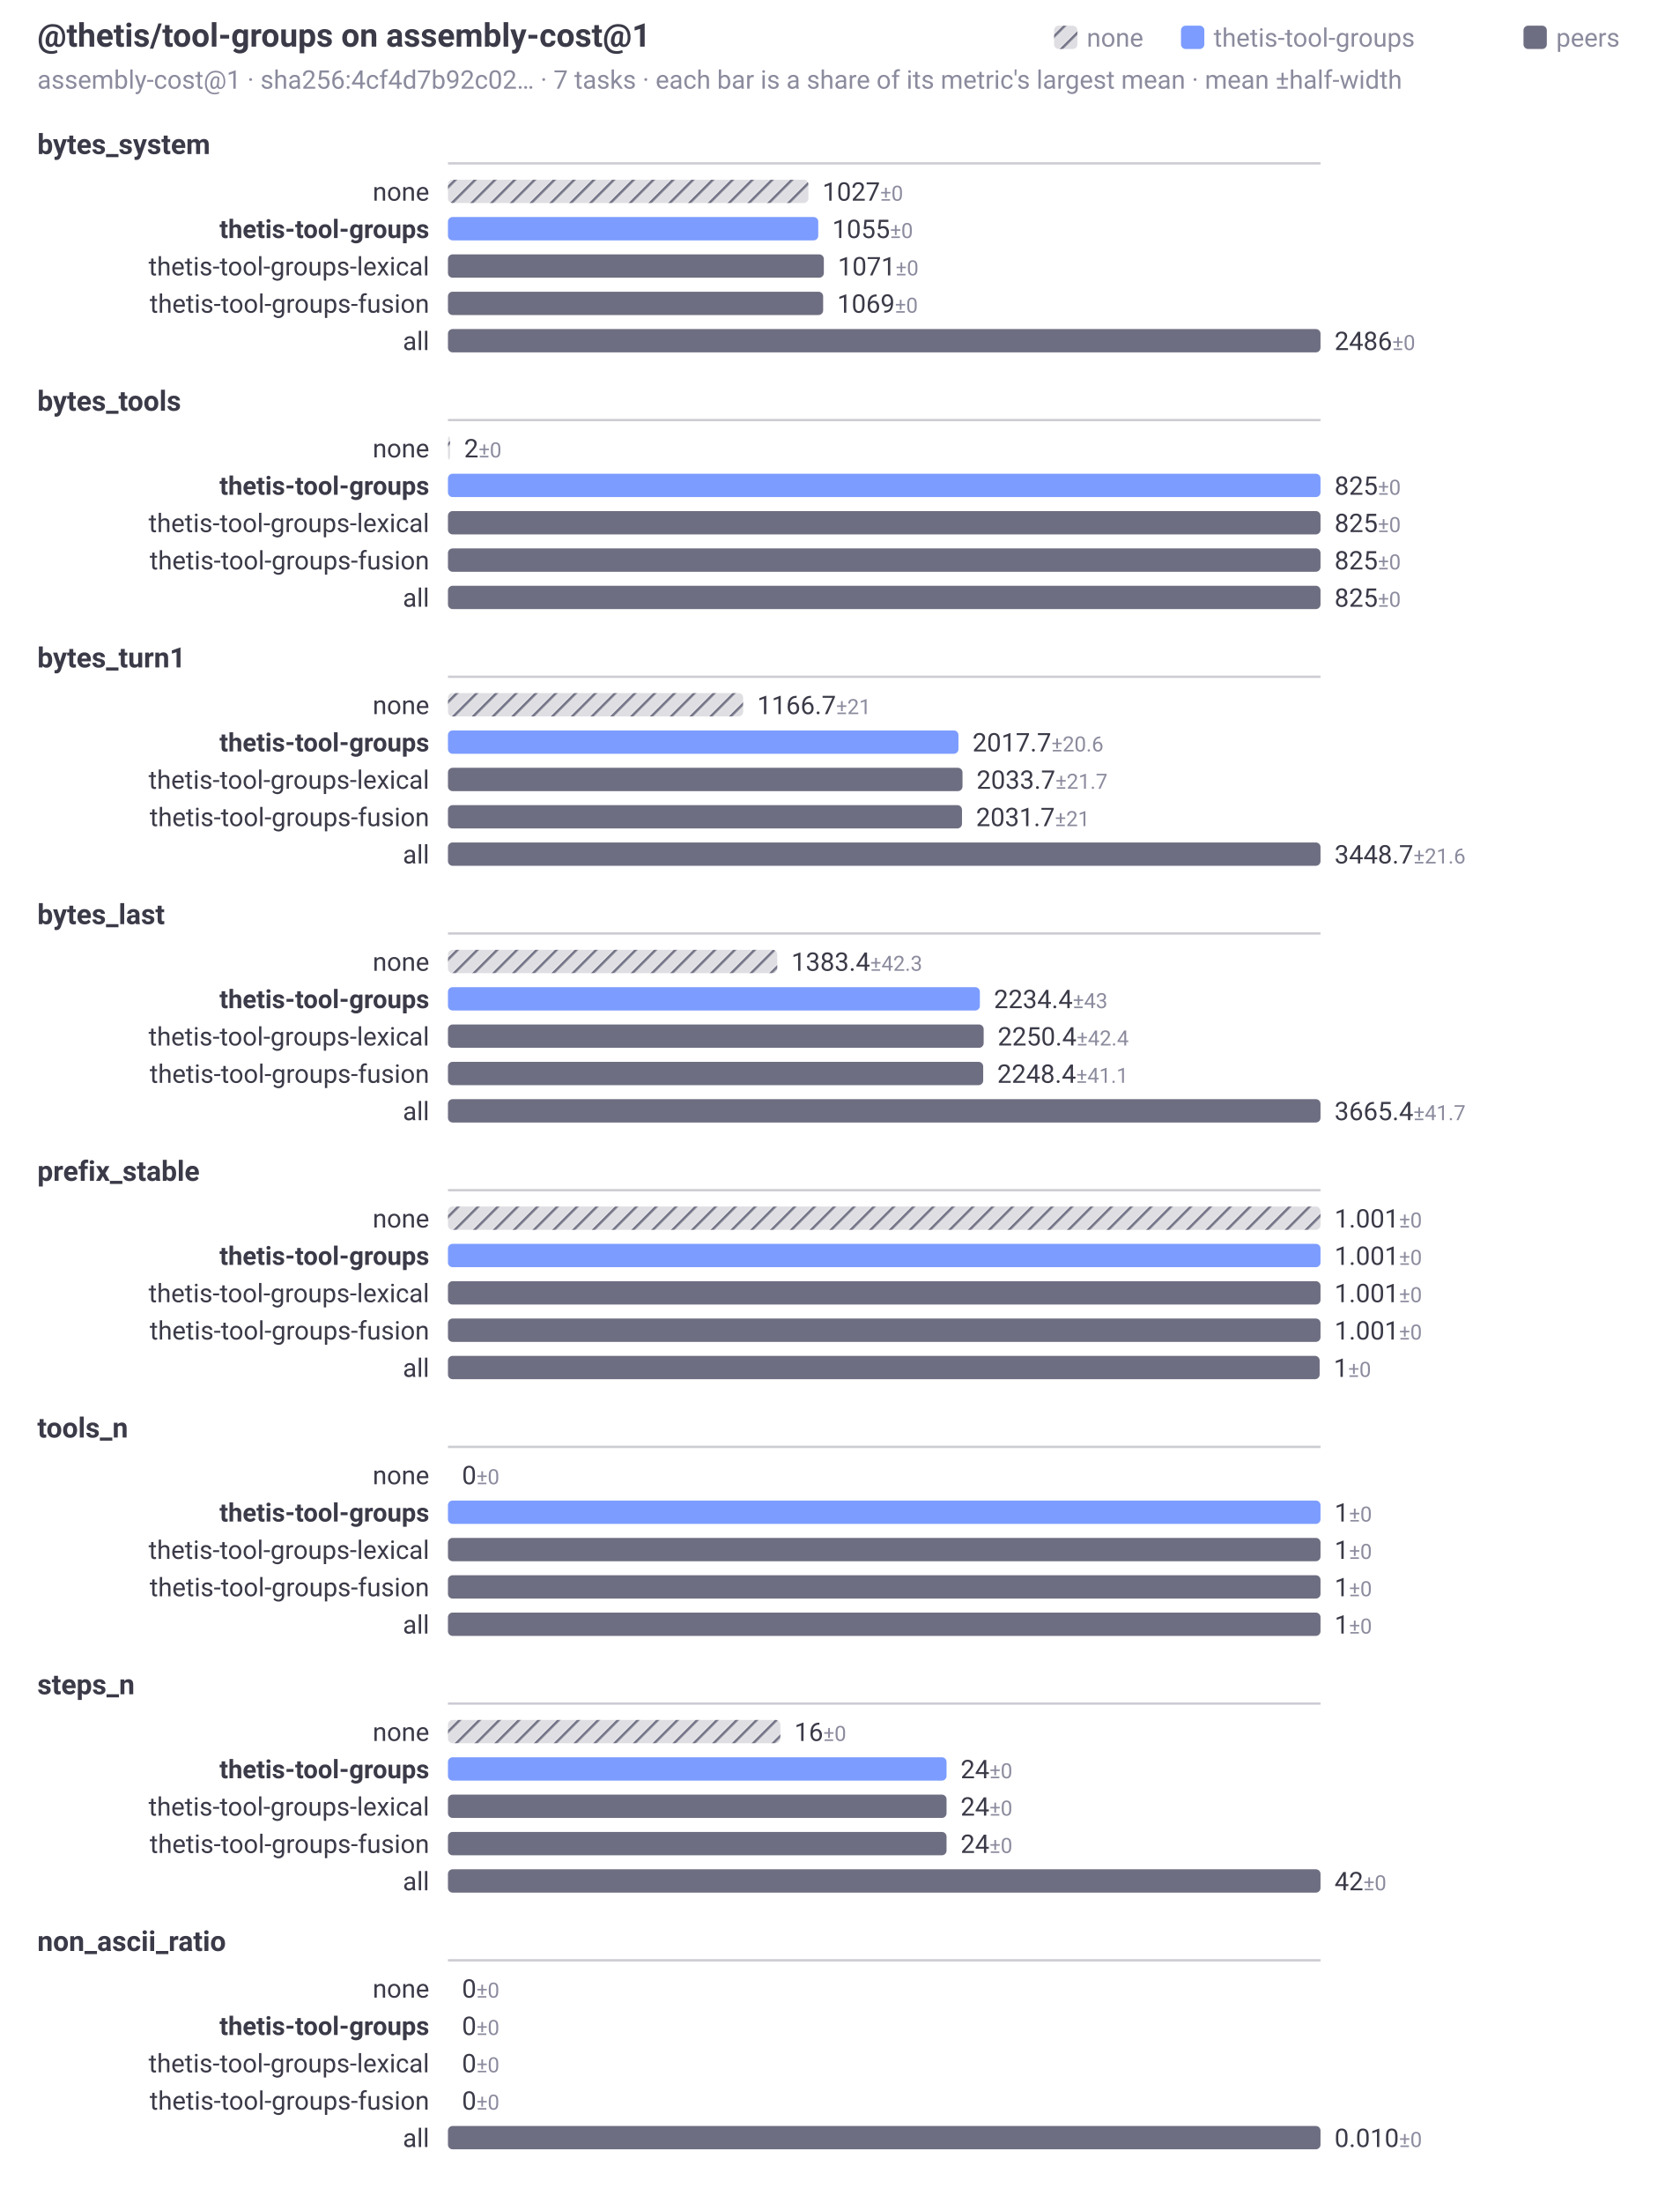
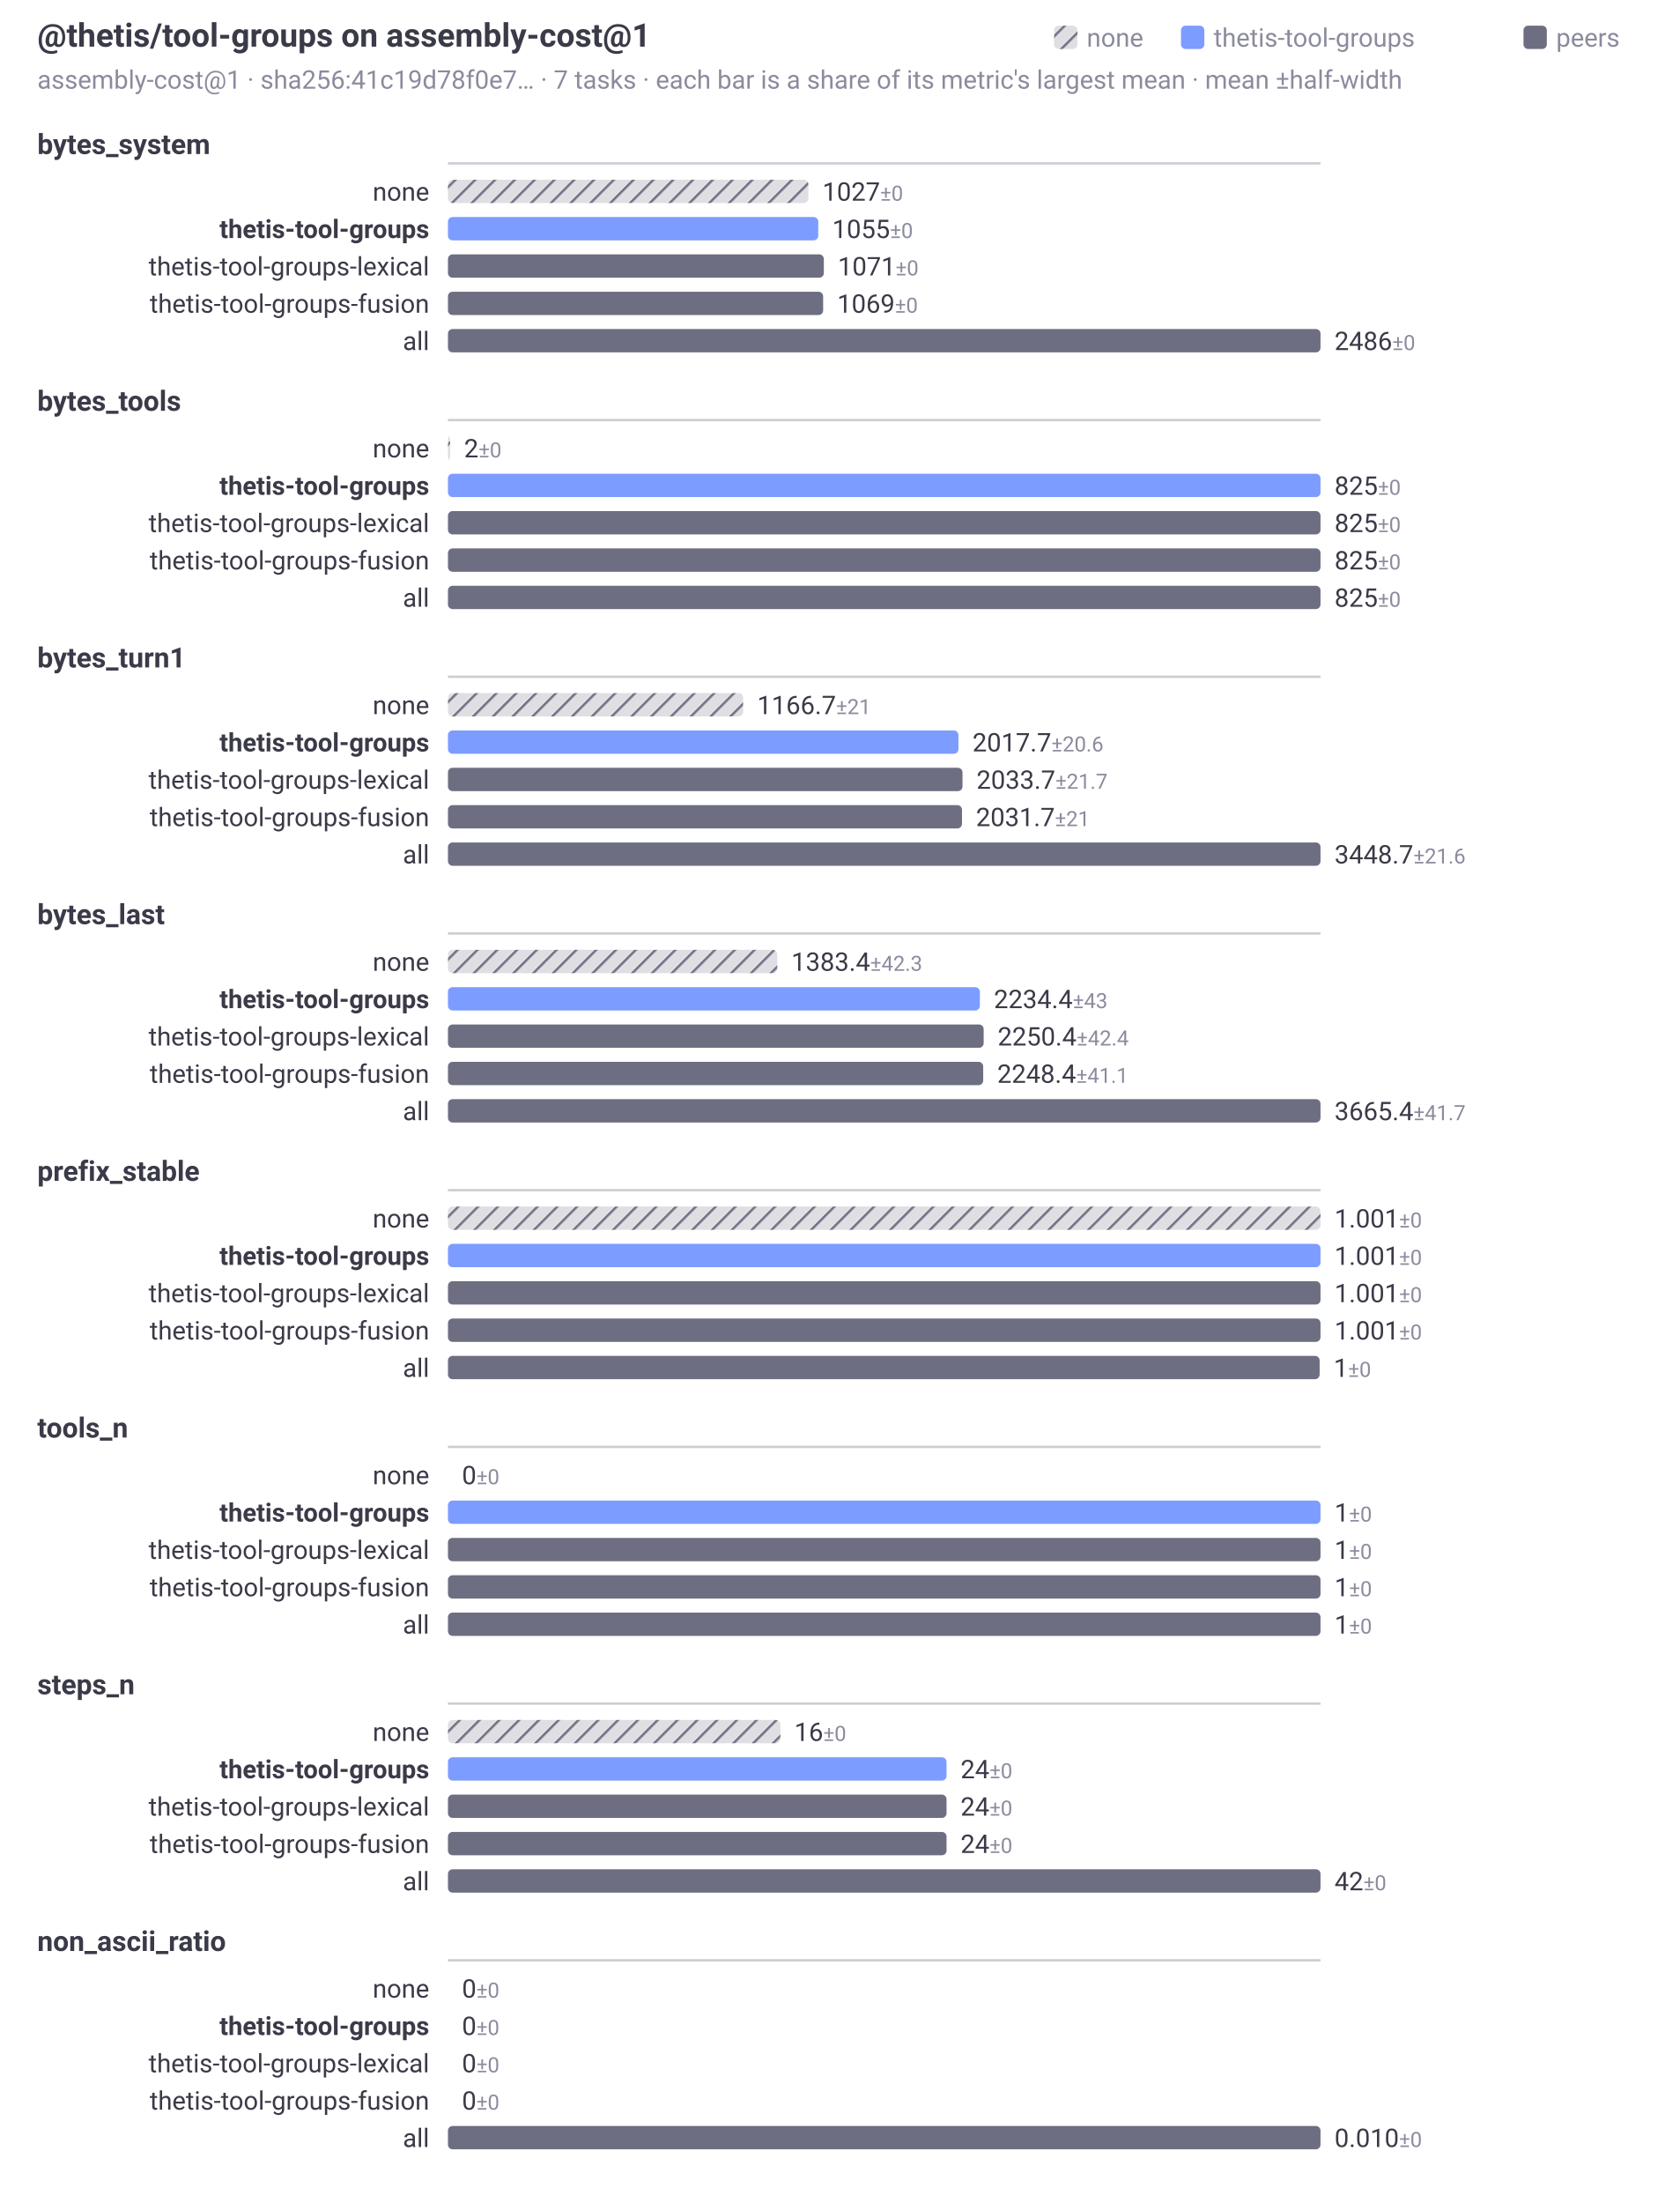
<svg xmlns="http://www.w3.org/2000/svg" width="720" height="944" viewBox="0 0 720 944" role="img" aria-labelledby="t d" font-family="system-ui, -apple-system, Segoe UI, Roboto, sans-serif">
  <style>.t{fill:#3a3a48}.f{fill:#8b8b9e}@media (prefers-color-scheme:dark){.t{fill:#d2d2dc}.f{fill:#9a9aae}}</style>
  <defs>
    <pattern id="hatch" width="6" height="6" patternUnits="userSpaceOnUse" patternTransform="rotate(45)">
      <rect width="6" height="6" fill="#6e6e82" fill-opacity="0.22" />
      <line x1="0" y1="0" x2="0" y2="6" stroke="#6e6e82" stroke-width="2" />
    </pattern>
  </defs>
  <text class="t" x="16" y="20" font-size="14" font-weight="600">@thetis/tool-groups on assembly-cost@1</text>
-   <text class="f" x="16" y="38" font-size="11">assembly-cost@1 · sha256:4cf4d7b92c02… · 7 tasks · each bar is a share of its metric's largest mean · mean ±half-width</text>
+   <text class="f" x="16" y="38" font-size="11">assembly-cost@1 · sha256:41c19d78f0e7… · 7 tasks · each bar is a share of its metric's largest mean · mean ±half-width</text>
  <rect x="653" y="11" width="10" height="10" rx="2" fill="#6e6e82" />
  <text class="f" x="667" y="20" font-size="11">peers</text>
  <rect x="506.2" y="11" width="10" height="10" rx="2" fill="#7c9cff" />
  <text class="f" x="520.2" y="20" font-size="11">thetis-tool-groups</text>
  <rect x="451.8" y="11" width="10" height="10" rx="2" fill="url(#hatch)" />
  <text class="f" x="465.8" y="20" font-size="11">none</text>
  <text class="t" x="16" y="66" font-size="12" font-weight="600">bytes_system</text>
  <line x1="192" y1="70" x2="566" y2="70" stroke="#6e6e82" stroke-opacity="0.35" stroke-width="1" />
  <text class="t" x="184" y="86" font-size="11" text-anchor="end">none</text>
  <rect x="192" y="77" width="154.5" height="10" rx="2" fill="url(#hatch)" />
  <text class="t" x="352.5" y="86" font-size="11">1027<tspan class="f" font-size="9"> ±0</tspan>
  </text>
  <text class="t" x="184" y="102" font-size="11" text-anchor="end" font-weight="600">thetis-tool-groups</text>
  <rect x="192" y="93" width="158.72" height="10" rx="2" fill="#7c9cff" />
  <text class="t" x="356.72" y="102" font-size="11">1055<tspan class="f" font-size="9"> ±0</tspan>
  </text>
  <text class="t" x="184" y="118" font-size="11" text-anchor="end">thetis-tool-groups-lexical</text>
  <rect x="192" y="109" width="161.12" height="10" rx="2" fill="#6e6e82" />
  <text class="t" x="359.12" y="118" font-size="11">1071<tspan class="f" font-size="9"> ±0</tspan>
  </text>
  <text class="t" x="184" y="134" font-size="11" text-anchor="end">thetis-tool-groups-fusion</text>
  <rect x="192" y="125" width="160.82" height="10" rx="2" fill="#6e6e82" />
  <text class="t" x="358.82" y="134" font-size="11">1069<tspan class="f" font-size="9"> ±0</tspan>
  </text>
  <text class="t" x="184" y="150" font-size="11" text-anchor="end">all</text>
  <rect x="192" y="141" width="374" height="10" rx="2" fill="#6e6e82" />
  <text class="t" x="572" y="150" font-size="11">2486<tspan class="f" font-size="9"> ±0</tspan>
  </text>
  <text class="t" x="16" y="176" font-size="12" font-weight="600">bytes_tools</text>
  <line x1="192" y1="180" x2="566" y2="180" stroke="#6e6e82" stroke-opacity="0.35" stroke-width="1" />
  <text class="t" x="184" y="196" font-size="11" text-anchor="end">none</text>
  <rect x="192" y="187" width="0.91" height="10" rx="2" fill="url(#hatch)" />
  <text class="t" x="198.91" y="196" font-size="11">2<tspan class="f" font-size="9"> ±0</tspan>
  </text>
  <text class="t" x="184" y="212" font-size="11" text-anchor="end" font-weight="600">thetis-tool-groups</text>
  <rect x="192" y="203" width="374" height="10" rx="2" fill="#7c9cff" />
  <text class="t" x="572" y="212" font-size="11">825<tspan class="f" font-size="9"> ±0</tspan>
  </text>
  <text class="t" x="184" y="228" font-size="11" text-anchor="end">thetis-tool-groups-lexical</text>
  <rect x="192" y="219" width="374" height="10" rx="2" fill="#6e6e82" />
  <text class="t" x="572" y="228" font-size="11">825<tspan class="f" font-size="9"> ±0</tspan>
  </text>
  <text class="t" x="184" y="244" font-size="11" text-anchor="end">thetis-tool-groups-fusion</text>
  <rect x="192" y="235" width="374" height="10" rx="2" fill="#6e6e82" />
  <text class="t" x="572" y="244" font-size="11">825<tspan class="f" font-size="9"> ±0</tspan>
  </text>
  <text class="t" x="184" y="260" font-size="11" text-anchor="end">all</text>
  <rect x="192" y="251" width="374" height="10" rx="2" fill="#6e6e82" />
  <text class="t" x="572" y="260" font-size="11">825<tspan class="f" font-size="9"> ±0</tspan>
  </text>
  <text class="t" x="16" y="286" font-size="12" font-weight="600">bytes_turn1</text>
  <line x1="192" y1="290" x2="566" y2="290" stroke="#6e6e82" stroke-opacity="0.35" stroke-width="1" />
  <text class="t" x="184" y="306" font-size="11" text-anchor="end">none</text>
  <rect x="192" y="297" width="126.53" height="10" rx="2" fill="url(#hatch)" />
  <text class="t" x="324.53" y="306" font-size="11">1166.7<tspan class="f" font-size="9"> ±21</tspan>
  </text>
  <text class="t" x="184" y="322" font-size="11" text-anchor="end" font-weight="600">thetis-tool-groups</text>
  <rect x="192" y="313" width="218.81" height="10" rx="2" fill="#7c9cff" />
  <text class="t" x="416.81" y="322" font-size="11">2017.7<tspan class="f" font-size="9"> ±20.6</tspan>
  </text>
  <text class="t" x="184" y="338" font-size="11" text-anchor="end">thetis-tool-groups-lexical</text>
  <rect x="192" y="329" width="220.55" height="10" rx="2" fill="#6e6e82" />
  <text class="t" x="418.55" y="338" font-size="11">2033.7<tspan class="f" font-size="9"> ±21.7</tspan>
  </text>
  <text class="t" x="184" y="354" font-size="11" text-anchor="end">thetis-tool-groups-fusion</text>
  <rect x="192" y="345" width="220.33" height="10" rx="2" fill="#6e6e82" />
  <text class="t" x="418.33" y="354" font-size="11">2031.7<tspan class="f" font-size="9"> ±21</tspan>
  </text>
  <text class="t" x="184" y="370" font-size="11" text-anchor="end">all</text>
  <rect x="192" y="361" width="374" height="10" rx="2" fill="#6e6e82" />
  <text class="t" x="572" y="370" font-size="11">3448.7<tspan class="f" font-size="9"> ±21.6</tspan>
  </text>
  <text class="t" x="16" y="396" font-size="12" font-weight="600">bytes_last</text>
  <line x1="192" y1="400" x2="566" y2="400" stroke="#6e6e82" stroke-opacity="0.35" stroke-width="1" />
  <text class="t" x="184" y="416" font-size="11" text-anchor="end">none</text>
  <rect x="192" y="407" width="141.16" height="10" rx="2" fill="url(#hatch)" />
  <text class="t" x="339.16" y="416" font-size="11">1383.4<tspan class="f" font-size="9"> ±42.3</tspan>
  </text>
  <text class="t" x="184" y="432" font-size="11" text-anchor="end" font-weight="600">thetis-tool-groups</text>
  <rect x="192" y="423" width="227.99" height="10" rx="2" fill="#7c9cff" />
  <text class="t" x="425.99" y="432" font-size="11">2234.4<tspan class="f" font-size="9"> ±43</tspan>
  </text>
  <text class="t" x="184" y="448" font-size="11" text-anchor="end">thetis-tool-groups-lexical</text>
  <rect x="192" y="439" width="229.62" height="10" rx="2" fill="#6e6e82" />
  <text class="t" x="427.62" y="448" font-size="11">2250.4<tspan class="f" font-size="9"> ±42.4</tspan>
  </text>
  <text class="t" x="184" y="464" font-size="11" text-anchor="end">thetis-tool-groups-fusion</text>
  <rect x="192" y="455" width="229.42" height="10" rx="2" fill="#6e6e82" />
  <text class="t" x="427.42" y="464" font-size="11">2248.4<tspan class="f" font-size="9"> ±41.1</tspan>
  </text>
  <text class="t" x="184" y="480" font-size="11" text-anchor="end">all</text>
  <rect x="192" y="471" width="374" height="10" rx="2" fill="#6e6e82" />
  <text class="t" x="572" y="480" font-size="11">3665.4<tspan class="f" font-size="9"> ±41.7</tspan>
  </text>
  <text class="t" x="16" y="506" font-size="12" font-weight="600">prefix_stable</text>
  <line x1="192" y1="510" x2="566" y2="510" stroke="#6e6e82" stroke-opacity="0.35" stroke-width="1" />
  <text class="t" x="184" y="526" font-size="11" text-anchor="end">none</text>
  <rect x="192" y="517" width="374" height="10" rx="2" fill="url(#hatch)" />
  <text class="t" x="572" y="526" font-size="11">1.001<tspan class="f" font-size="9"> ±0</tspan>
  </text>
  <text class="t" x="184" y="542" font-size="11" text-anchor="end" font-weight="600">thetis-tool-groups</text>
  <rect x="192" y="533" width="374" height="10" rx="2" fill="#7c9cff" />
  <text class="t" x="572" y="542" font-size="11">1.001<tspan class="f" font-size="9"> ±0</tspan>
  </text>
  <text class="t" x="184" y="558" font-size="11" text-anchor="end">thetis-tool-groups-lexical</text>
  <rect x="192" y="549" width="374" height="10" rx="2" fill="#6e6e82" />
  <text class="t" x="572" y="558" font-size="11">1.001<tspan class="f" font-size="9"> ±0</tspan>
  </text>
  <text class="t" x="184" y="574" font-size="11" text-anchor="end">thetis-tool-groups-fusion</text>
  <rect x="192" y="565" width="374" height="10" rx="2" fill="#6e6e82" />
  <text class="t" x="572" y="574" font-size="11">1.001<tspan class="f" font-size="9"> ±0</tspan>
  </text>
  <text class="t" x="184" y="590" font-size="11" text-anchor="end">all</text>
  <rect x="192" y="581" width="373.63" height="10" rx="2" fill="#6e6e82" />
  <text class="t" x="571.63" y="590" font-size="11">1<tspan class="f" font-size="9"> ±0</tspan>
  </text>
  <text class="t" x="16" y="616" font-size="12" font-weight="600">tools_n</text>
  <line x1="192" y1="620" x2="566" y2="620" stroke="#6e6e82" stroke-opacity="0.35" stroke-width="1" />
  <text class="t" x="184" y="636" font-size="11" text-anchor="end">none</text>
  <rect x="192" y="627" width="0" height="10" rx="2" fill="url(#hatch)" />
  <text class="t" x="198" y="636" font-size="11">0<tspan class="f" font-size="9"> ±0</tspan>
  </text>
  <text class="t" x="184" y="652" font-size="11" text-anchor="end" font-weight="600">thetis-tool-groups</text>
  <rect x="192" y="643" width="374" height="10" rx="2" fill="#7c9cff" />
  <text class="t" x="572" y="652" font-size="11">1<tspan class="f" font-size="9"> ±0</tspan>
  </text>
  <text class="t" x="184" y="668" font-size="11" text-anchor="end">thetis-tool-groups-lexical</text>
  <rect x="192" y="659" width="374" height="10" rx="2" fill="#6e6e82" />
  <text class="t" x="572" y="668" font-size="11">1<tspan class="f" font-size="9"> ±0</tspan>
  </text>
  <text class="t" x="184" y="684" font-size="11" text-anchor="end">thetis-tool-groups-fusion</text>
  <rect x="192" y="675" width="374" height="10" rx="2" fill="#6e6e82" />
  <text class="t" x="572" y="684" font-size="11">1<tspan class="f" font-size="9"> ±0</tspan>
  </text>
  <text class="t" x="184" y="700" font-size="11" text-anchor="end">all</text>
  <rect x="192" y="691" width="374" height="10" rx="2" fill="#6e6e82" />
  <text class="t" x="572" y="700" font-size="11">1<tspan class="f" font-size="9"> ±0</tspan>
  </text>
  <text class="t" x="16" y="726" font-size="12" font-weight="600">steps_n</text>
  <line x1="192" y1="730" x2="566" y2="730" stroke="#6e6e82" stroke-opacity="0.35" stroke-width="1" />
  <text class="t" x="184" y="746" font-size="11" text-anchor="end">none</text>
  <rect x="192" y="737" width="142.48" height="10" rx="2" fill="url(#hatch)" />
  <text class="t" x="340.48" y="746" font-size="11">16<tspan class="f" font-size="9"> ±0</tspan>
  </text>
  <text class="t" x="184" y="762" font-size="11" text-anchor="end" font-weight="600">thetis-tool-groups</text>
  <rect x="192" y="753" width="213.71" height="10" rx="2" fill="#7c9cff" />
  <text class="t" x="411.71" y="762" font-size="11">24<tspan class="f" font-size="9"> ±0</tspan>
  </text>
  <text class="t" x="184" y="778" font-size="11" text-anchor="end">thetis-tool-groups-lexical</text>
  <rect x="192" y="769" width="213.71" height="10" rx="2" fill="#6e6e82" />
  <text class="t" x="411.71" y="778" font-size="11">24<tspan class="f" font-size="9"> ±0</tspan>
  </text>
  <text class="t" x="184" y="794" font-size="11" text-anchor="end">thetis-tool-groups-fusion</text>
  <rect x="192" y="785" width="213.71" height="10" rx="2" fill="#6e6e82" />
  <text class="t" x="411.71" y="794" font-size="11">24<tspan class="f" font-size="9"> ±0</tspan>
  </text>
  <text class="t" x="184" y="810" font-size="11" text-anchor="end">all</text>
  <rect x="192" y="801" width="374" height="10" rx="2" fill="#6e6e82" />
  <text class="t" x="572" y="810" font-size="11">42<tspan class="f" font-size="9"> ±0</tspan>
  </text>
  <text class="t" x="16" y="836" font-size="12" font-weight="600">non_ascii_ratio</text>
  <line x1="192" y1="840" x2="566" y2="840" stroke="#6e6e82" stroke-opacity="0.35" stroke-width="1" />
  <text class="t" x="184" y="856" font-size="11" text-anchor="end">none</text>
  <rect x="192" y="847" width="0" height="10" rx="2" fill="url(#hatch)" />
  <text class="t" x="198" y="856" font-size="11">0<tspan class="f" font-size="9"> ±0</tspan>
  </text>
  <text class="t" x="184" y="872" font-size="11" text-anchor="end" font-weight="600">thetis-tool-groups</text>
  <rect x="192" y="863" width="0" height="10" rx="2" fill="#7c9cff" />
  <text class="t" x="198" y="872" font-size="11">0<tspan class="f" font-size="9"> ±0</tspan>
  </text>
  <text class="t" x="184" y="888" font-size="11" text-anchor="end">thetis-tool-groups-lexical</text>
  <rect x="192" y="879" width="0" height="10" rx="2" fill="#6e6e82" />
  <text class="t" x="198" y="888" font-size="11">0<tspan class="f" font-size="9"> ±0</tspan>
  </text>
  <text class="t" x="184" y="904" font-size="11" text-anchor="end">thetis-tool-groups-fusion</text>
  <rect x="192" y="895" width="0" height="10" rx="2" fill="#6e6e82" />
  <text class="t" x="198" y="904" font-size="11">0<tspan class="f" font-size="9"> ±0</tspan>
  </text>
  <text class="t" x="184" y="920" font-size="11" text-anchor="end">all</text>
  <rect x="192" y="911" width="374" height="10" rx="2" fill="#6e6e82" />
  <text class="t" x="572" y="920" font-size="11">0.010<tspan class="f" font-size="9"> ±0</tspan>
  </text>
</svg>
